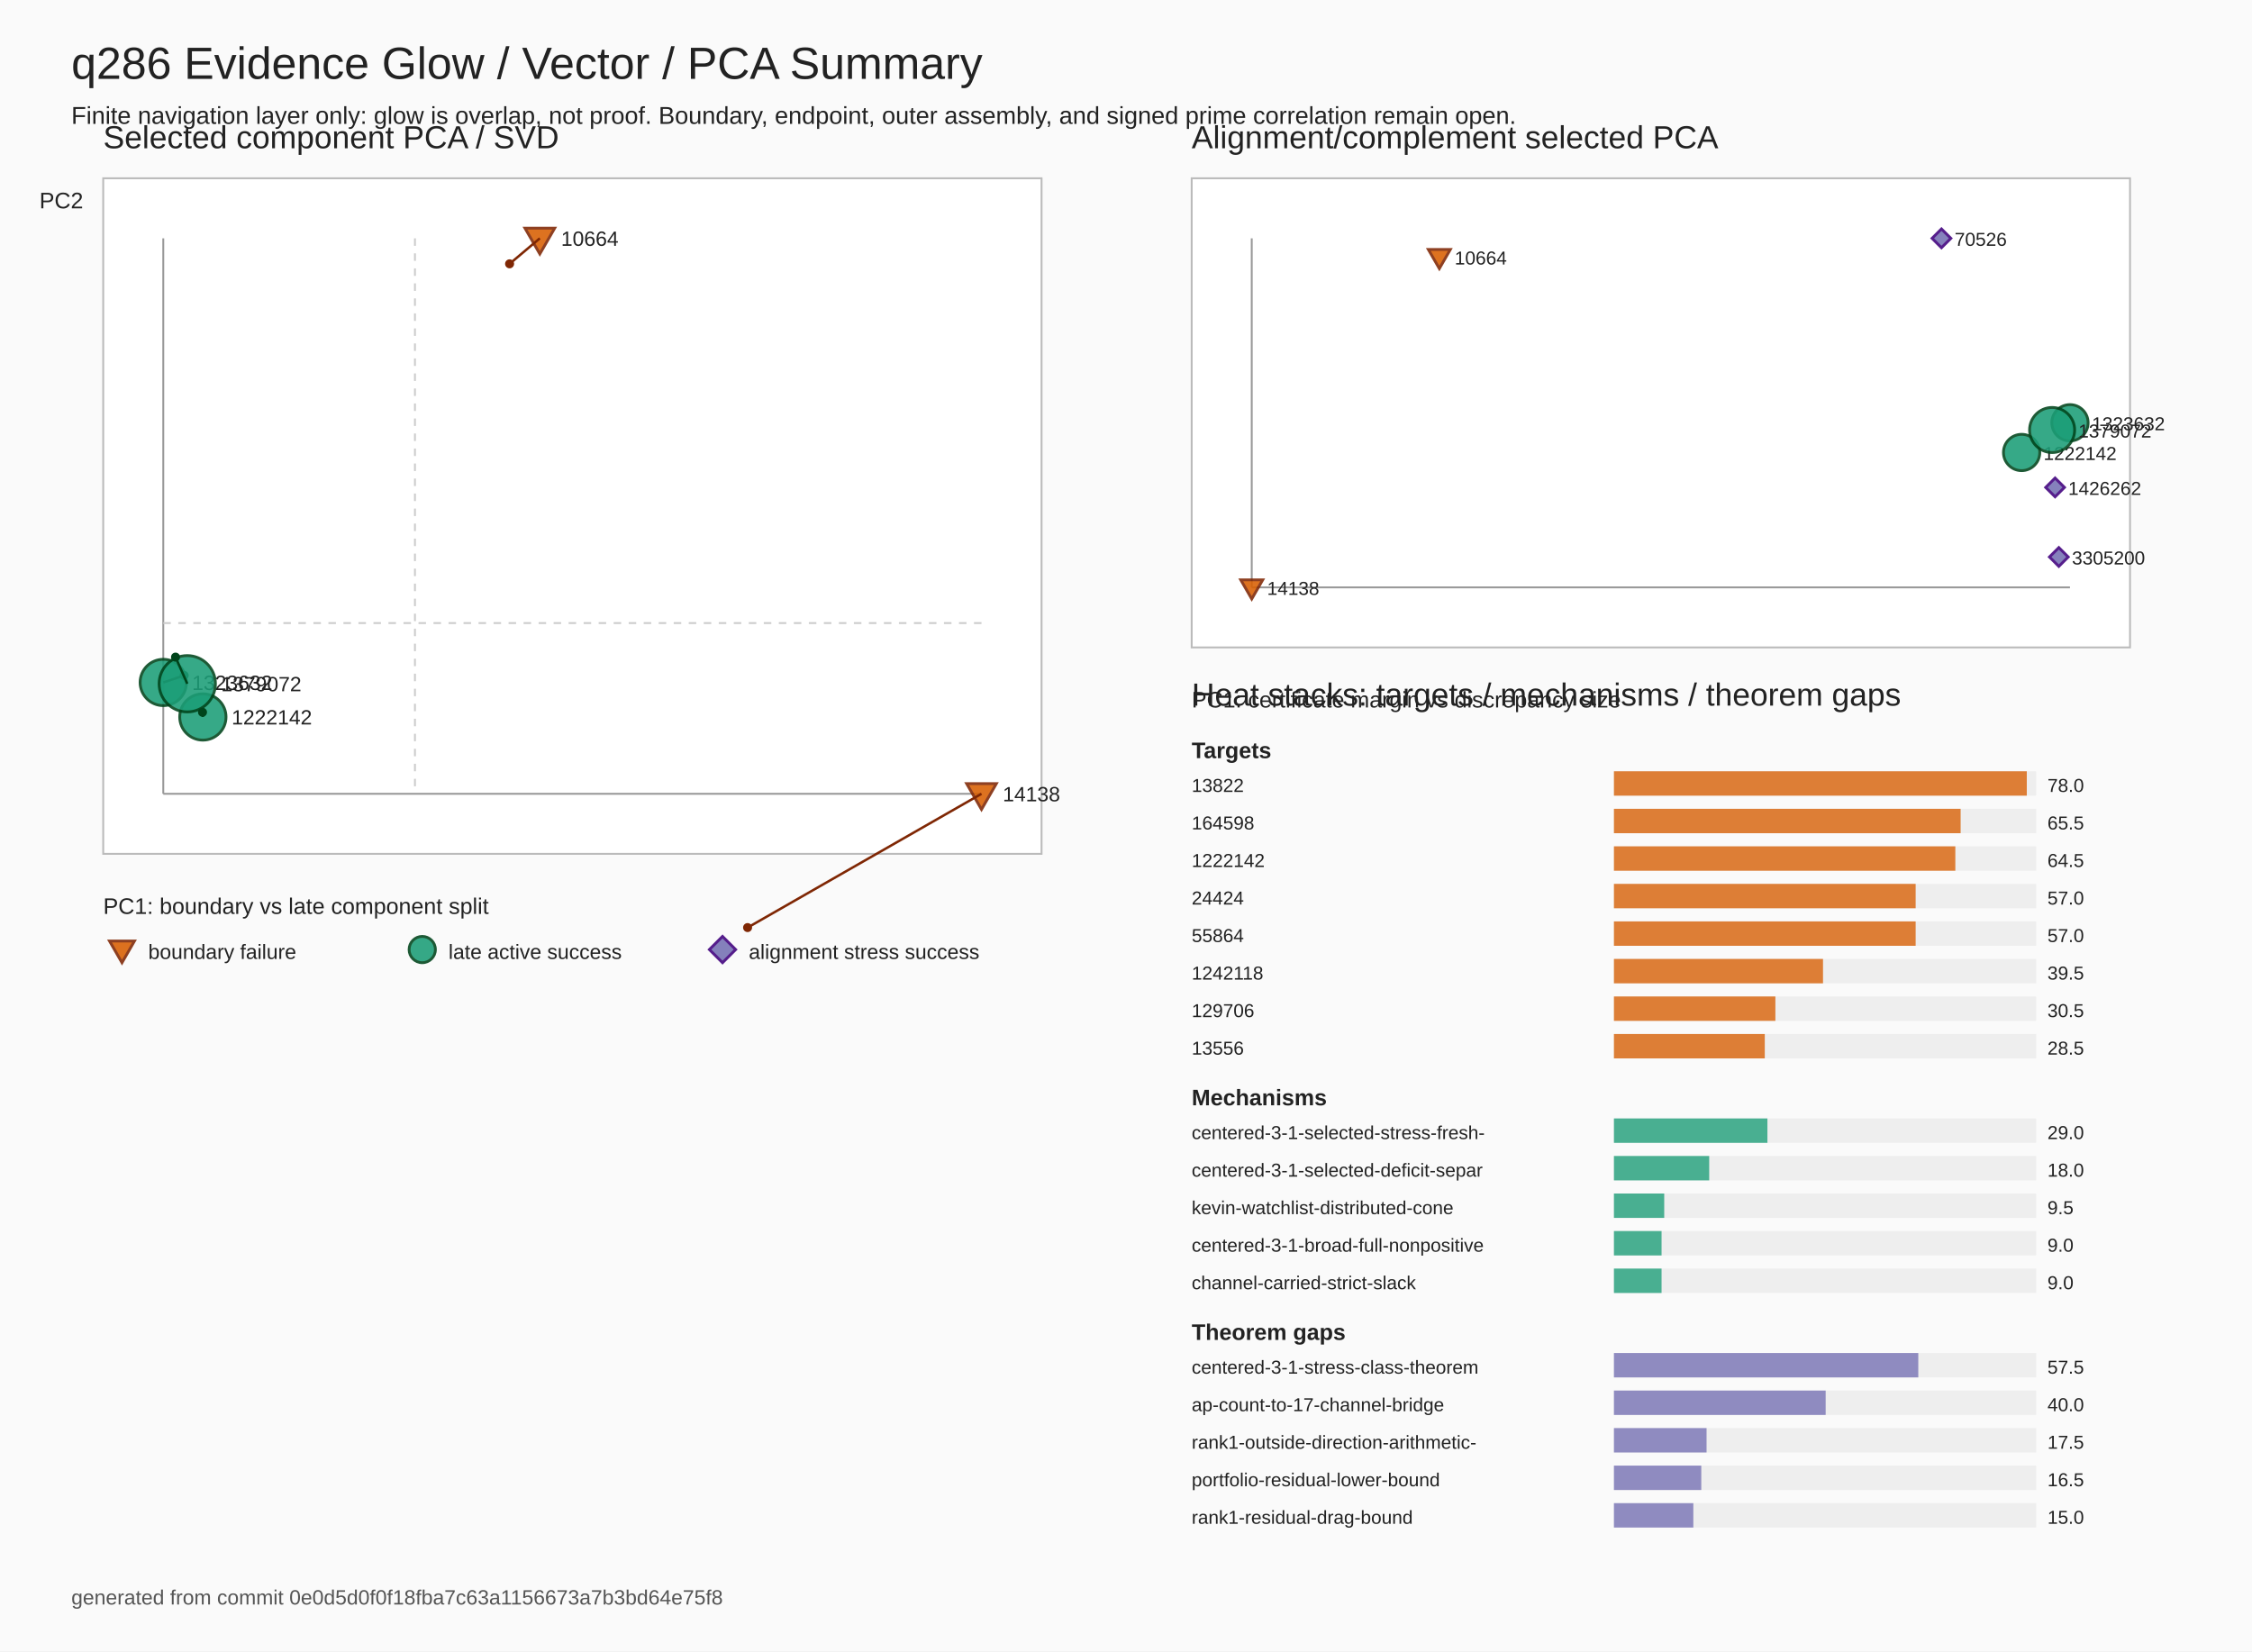
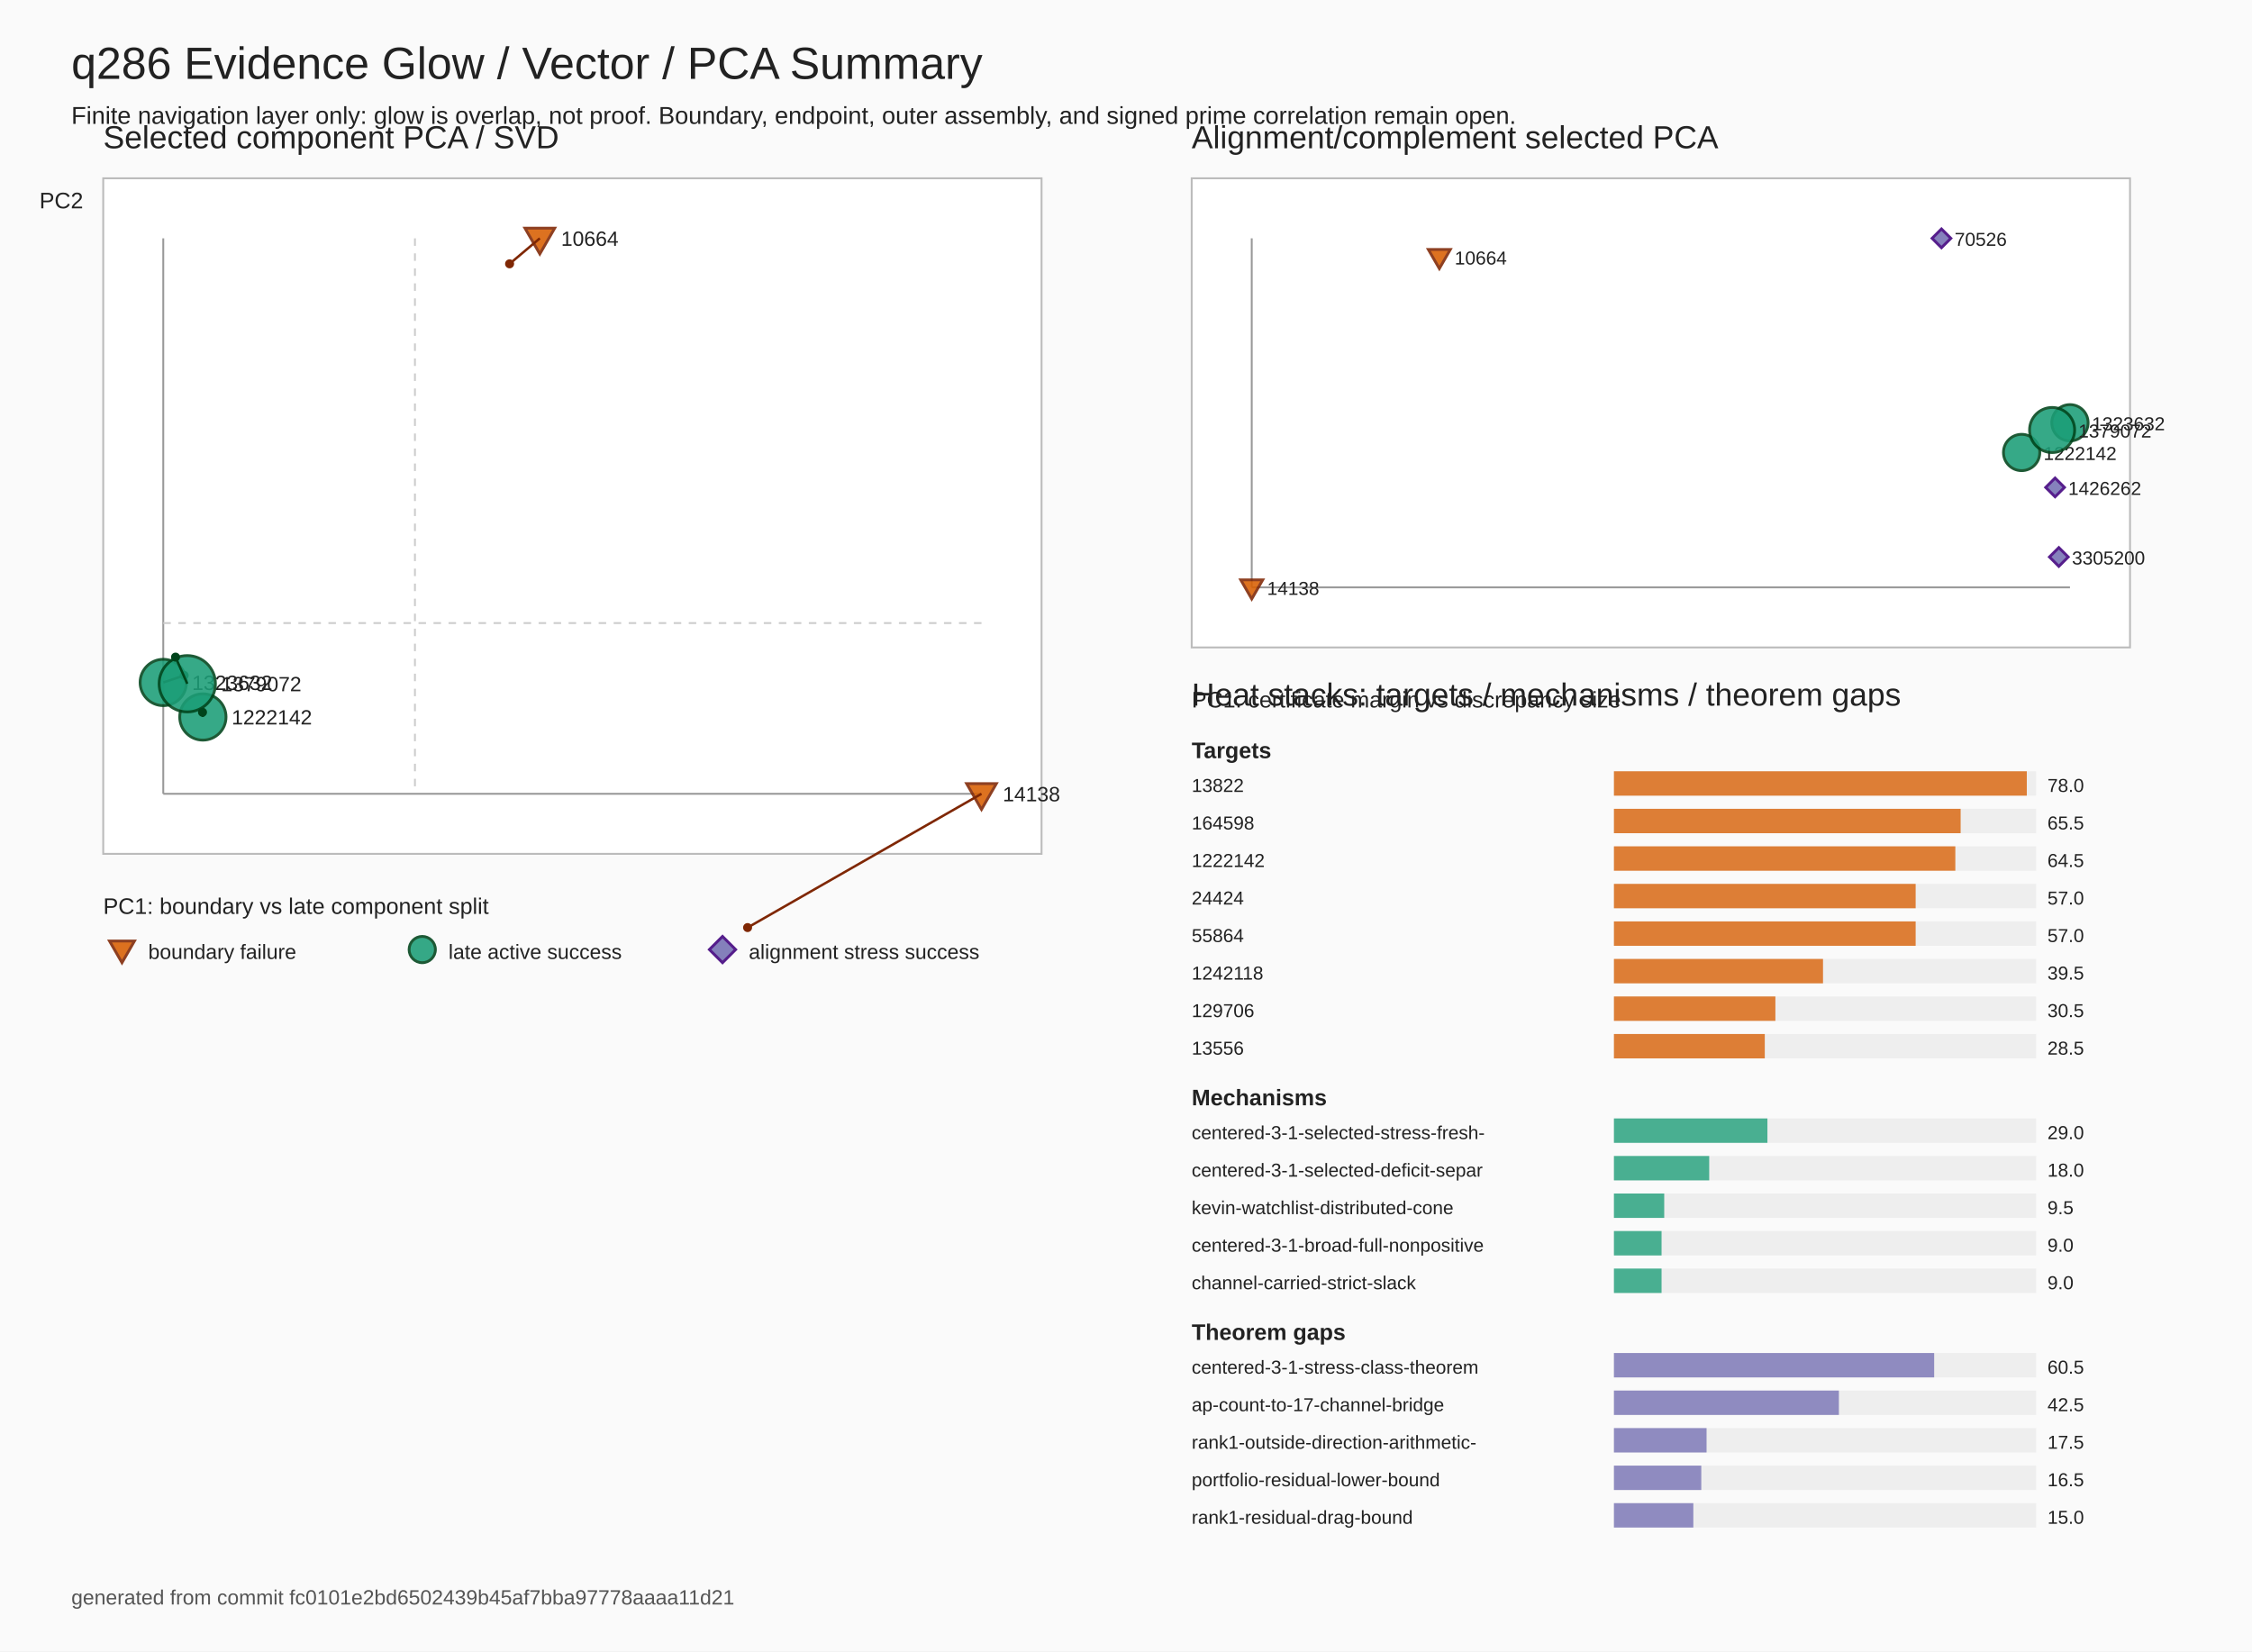
<svg xmlns="http://www.w3.org/2000/svg" width="1200" height="880" viewBox="0 0 1200 880" role="img" aria-labelledby="title desc">
  <rect x="0.00" y="0.00" width="1200.00" height="880.00" fill="#fafafa" stroke="none" opacity="1.0" />
  <text x="38.00" y="42.00" font-size="24" font-family="Arial, sans-serif" font-weight="500" text-anchor="start" fill="#222">q286 Evidence Glow / Vector / PCA Summary</text>
  <text x="38.00" y="66.00" font-size="13" font-family="Arial, sans-serif" font-weight="400" text-anchor="start" fill="#222">Finite navigation layer only: glow is overlap, not proof. Boundary, endpoint, outer assembly, and signed prime correlation remain open.</text>
-   <text x="38.00" y="855.00" font-size="11" font-family="Arial, sans-serif" font-weight="400" text-anchor="start" fill="#555">generated from commit 0e0d5d0f0f18fba7c63a1156673a7b3bd64e75f8</text>
+   <text x="38.00" y="855.00" font-size="11" font-family="Arial, sans-serif" font-weight="400" text-anchor="start" fill="#555">generated from commit fc0101e2bd6502439b45af7bba97778aaaa11d21</text>
  <rect x="55.00" y="95.00" width="500.00" height="360.00" fill="#ffffff" stroke="#bbbbbb" opacity="1.0" />
  <text x="55.00" y="79.00" font-size="17" font-family="Arial, sans-serif" font-weight="500" text-anchor="start" fill="#222">Selected component PCA / SVD</text>
  <text x="55.00" y="487.00" font-size="12" font-family="Arial, sans-serif" font-weight="400" text-anchor="start" fill="#222">PC1: boundary vs late component split</text>
  <text x="21.00" y="111.00" font-size="12" font-family="Arial, sans-serif" font-weight="400" text-anchor="start" fill="#222">PC2</text>
  <line x1="87.00" y1="423.00" x2="523.00" y2="423.00" stroke="#999" stroke-width="1" />
  <line x1="87.00" y1="127.00" x2="87.00" y2="423.00" stroke="#999" stroke-width="1" />
  <line x1="221.11" y1="127.00" x2="221.11" y2="423.00" stroke="#cccccc" stroke-width="1" stroke-dasharray="4 4" />
  <line x1="87.00" y1="332.02" x2="523.00" y2="332.02" stroke="#cccccc" stroke-width="1" stroke-dasharray="4 4" />
  <polygon points="287.65,135.33 279.73,121.58 295.57,121.58" fill="#d95f02" stroke="#7f2704" stroke-width="1.5" opacity="0.88" />
  <text x="298.98" y="131.00" font-size="11" font-family="Arial, sans-serif" font-weight="400" text-anchor="start" fill="#222">10664</text>
  <line x1="287.65" y1="127.00" x2="271.54" y2="140.59" stroke="#7f2704" stroke-width="1.3" />
  <circle cx="271.54" cy="140.59" r="2.4" fill="#7f2704" />
  <polygon points="523.00,431.33 515.08,417.58 530.92,417.58" fill="#d95f02" stroke="#7f2704" stroke-width="1.5" opacity="0.88" />
  <text x="534.33" y="427.00" font-size="11" font-family="Arial, sans-serif" font-weight="400" text-anchor="start" fill="#222">14138</text>
  <line x1="523.00" y1="423.00" x2="398.36" y2="494.29" stroke="#7f2704" stroke-width="1.3" />
  <circle cx="398.36" cy="494.29" r="2.4" fill="#7f2704" />
  <circle cx="108.10" cy="382.06" r="12.33" fill="#1b9e77" stroke="#00441b" stroke-width="1.5" opacity="0.88" />
  <text x="123.43" y="386.06" font-size="11" font-family="Arial, sans-serif" font-weight="400" text-anchor="start" fill="#222">1222142</text>
  <line x1="108.10" y1="382.06" x2="107.91" y2="379.54" stroke="#00441b" stroke-width="1.3" />
  <circle cx="107.91" cy="379.54" r="2.4" fill="#00441b" />
  <circle cx="87.00" cy="363.67" r="12.33" fill="#1b9e77" stroke="#00441b" stroke-width="1.5" opacity="0.88" />
  <text x="102.33" y="367.67" font-size="11" font-family="Arial, sans-serif" font-weight="400" text-anchor="start" fill="#222">1323632</text>
  <line x1="87.00" y1="363.67" x2="98.13" y2="359.93" stroke="#00441b" stroke-width="1.3" />
  <circle cx="98.13" cy="359.93" r="2.4" fill="#00441b" />
  <circle cx="99.79" cy="364.36" r="15.00" fill="#1b9e77" stroke="#00441b" stroke-width="1.5" opacity="0.88" />
  <text x="117.79" y="368.36" font-size="11" font-family="Arial, sans-serif" font-weight="400" text-anchor="start" fill="#222">1379072</text>
  <line x1="99.79" y1="364.36" x2="93.53" y2="350.16" stroke="#00441b" stroke-width="1.3" />
  <circle cx="93.53" cy="350.16" r="2.4" fill="#00441b" />
  <polygon points="65.00,513.00 58.35,501.45 71.65,501.45" fill="#d95f02" stroke="#7f2704" stroke-width="1.5" opacity="0.88" />
  <text x="79.00" y="511.00" font-size="11" font-family="Arial, sans-serif" font-weight="400" text-anchor="start" fill="#222">boundary failure</text>
  <circle cx="225.00" cy="506.00" r="7.00" fill="#1b9e77" stroke="#00441b" stroke-width="1.5" opacity="0.88" />
  <text x="239.00" y="511.00" font-size="11" font-family="Arial, sans-serif" font-weight="400" text-anchor="start" fill="#222">late active success</text>
  <polygon points="385.00,499.00 392.00,506.00 385.00,513.00 378.00,506.00" fill="#7570b3" stroke="#3f007d" stroke-width="1.5" opacity="0.88" />
  <text x="399.00" y="511.00" font-size="11" font-family="Arial, sans-serif" font-weight="400" text-anchor="start" fill="#222">alignment stress success</text>
  <rect x="635.00" y="95.00" width="500.00" height="250.00" fill="#ffffff" stroke="#bbbbbb" opacity="1.0" />
  <text x="635.00" y="79.00" font-size="17" font-family="Arial, sans-serif" font-weight="500" text-anchor="start" fill="#222">Alignment/complement selected PCA</text>
  <text x="635.00" y="377.00" font-size="12" font-family="Arial, sans-serif" font-weight="400" text-anchor="start" fill="#222">PC1: certificate margin vs discrepancy size</text>
  <line x1="667.00" y1="313.00" x2="1103.00" y2="313.00" stroke="#999" stroke-width="1" />
  <line x1="667.00" y1="127.00" x2="667.00" y2="313.00" stroke="#999" stroke-width="1" />
  <polygon points="766.97,143.12 761.11,132.95 772.82,132.95" fill="#d95f02" stroke="#7f2704" stroke-width="1.5" opacity="0.88" />
  <text x="775.13" y="140.95" font-size="10" font-family="Arial, sans-serif" font-weight="400" text-anchor="start" fill="#222">10664</text>
  <polygon points="667.00,319.17 661.14,308.99 672.86,308.99" fill="#d95f02" stroke="#7f2704" stroke-width="1.5" opacity="0.88" />
  <text x="675.17" y="317.00" font-size="10" font-family="Arial, sans-serif" font-weight="400" text-anchor="start" fill="#222">14138</text>
  <polygon points="1034.53,122.00 1039.53,127.00 1034.53,132.00 1029.53,127.00" fill="#7570b3" stroke="#3f007d" stroke-width="1.5" opacity="0.88" />
  <text x="1041.53" y="131.00" font-size="10" font-family="Arial, sans-serif" font-weight="400" text-anchor="start" fill="#222">70526</text>
  <circle cx="1077.24" cy="241.12" r="9.67" fill="#1b9e77" stroke="#00441b" stroke-width="1.5" opacity="0.88" />
  <text x="1088.91" y="245.12" font-size="10" font-family="Arial, sans-serif" font-weight="400" text-anchor="start" fill="#222">1222142</text>
  <circle cx="1103.00" cy="225.29" r="9.67" fill="#1b9e77" stroke="#00441b" stroke-width="1.5" opacity="0.88" />
  <text x="1114.67" y="229.29" font-size="10" font-family="Arial, sans-serif" font-weight="400" text-anchor="start" fill="#222">1323632</text>
  <circle cx="1093.49" cy="229.14" r="12.00" fill="#1b9e77" stroke="#00441b" stroke-width="1.5" opacity="0.88" />
  <text x="1107.49" y="233.14" font-size="10" font-family="Arial, sans-serif" font-weight="400" text-anchor="start" fill="#222">1379072</text>
  <polygon points="1095.07,254.73 1100.07,259.73 1095.07,264.73 1090.07,259.73" fill="#7570b3" stroke="#3f007d" stroke-width="1.5" opacity="0.88" />
  <text x="1102.07" y="263.73" font-size="10" font-family="Arial, sans-serif" font-weight="400" text-anchor="start" fill="#222">1426262</text>
  <polygon points="1097.07,291.80 1102.07,296.80 1097.07,301.80 1092.07,296.80" fill="#7570b3" stroke="#3f007d" stroke-width="1.5" opacity="0.88" />
  <text x="1104.07" y="300.80" font-size="10" font-family="Arial, sans-serif" font-weight="400" text-anchor="start" fill="#222">3305200</text>
  <text x="635.00" y="376.00" font-size="17" font-family="Arial, sans-serif" font-weight="500" text-anchor="start" fill="#222">Heat stacks: targets / mechanisms / theorem gaps</text>
  <text x="635.00" y="404.00" font-size="12" font-family="Arial, sans-serif" font-weight="600" text-anchor="start" fill="#222">Targets</text>
  <text x="635.00" y="422.00" font-size="10" font-family="Arial, sans-serif" font-weight="400" text-anchor="start" fill="#222">13822</text>
  <rect x="860.00" y="411.00" width="225.00" height="13.00" fill="#eeeeee" stroke="none" opacity="1.0" />
  <rect x="860.00" y="411.00" width="220.00" height="13.00" fill="#d95f02" stroke="none" opacity="0.78" />
  <text x="1091.00" y="422.00" font-size="10" font-family="Arial, sans-serif" font-weight="400" text-anchor="start" fill="#222">78.0</text>
  <text x="635.00" y="442.00" font-size="10" font-family="Arial, sans-serif" font-weight="400" text-anchor="start" fill="#222">164598</text>
  <rect x="860.00" y="431.00" width="225.00" height="13.00" fill="#eeeeee" stroke="none" opacity="1.0" />
  <rect x="860.00" y="431.00" width="184.74" height="13.00" fill="#d95f02" stroke="none" opacity="0.78" />
  <text x="1091.00" y="442.00" font-size="10" font-family="Arial, sans-serif" font-weight="400" text-anchor="start" fill="#222">65.5</text>
  <text x="635.00" y="462.00" font-size="10" font-family="Arial, sans-serif" font-weight="400" text-anchor="start" fill="#222">1222142</text>
  <rect x="860.00" y="451.00" width="225.00" height="13.00" fill="#eeeeee" stroke="none" opacity="1.0" />
  <rect x="860.00" y="451.00" width="181.92" height="13.00" fill="#d95f02" stroke="none" opacity="0.78" />
  <text x="1091.00" y="462.00" font-size="10" font-family="Arial, sans-serif" font-weight="400" text-anchor="start" fill="#222">64.5</text>
  <text x="635.00" y="482.00" font-size="10" font-family="Arial, sans-serif" font-weight="400" text-anchor="start" fill="#222">24424</text>
  <rect x="860.00" y="471.00" width="225.00" height="13.00" fill="#eeeeee" stroke="none" opacity="1.0" />
  <rect x="860.00" y="471.00" width="160.77" height="13.00" fill="#d95f02" stroke="none" opacity="0.78" />
  <text x="1091.00" y="482.00" font-size="10" font-family="Arial, sans-serif" font-weight="400" text-anchor="start" fill="#222">57.0</text>
  <text x="635.00" y="502.00" font-size="10" font-family="Arial, sans-serif" font-weight="400" text-anchor="start" fill="#222">55864</text>
  <rect x="860.00" y="491.00" width="225.00" height="13.00" fill="#eeeeee" stroke="none" opacity="1.0" />
  <rect x="860.00" y="491.00" width="160.77" height="13.00" fill="#d95f02" stroke="none" opacity="0.78" />
  <text x="1091.00" y="502.00" font-size="10" font-family="Arial, sans-serif" font-weight="400" text-anchor="start" fill="#222">57.0</text>
  <text x="635.00" y="522.00" font-size="10" font-family="Arial, sans-serif" font-weight="400" text-anchor="start" fill="#222">1242118</text>
  <rect x="860.00" y="511.00" width="225.00" height="13.00" fill="#eeeeee" stroke="none" opacity="1.0" />
  <rect x="860.00" y="511.00" width="111.41" height="13.00" fill="#d95f02" stroke="none" opacity="0.78" />
  <text x="1091.00" y="522.00" font-size="10" font-family="Arial, sans-serif" font-weight="400" text-anchor="start" fill="#222">39.5</text>
  <text x="635.00" y="542.00" font-size="10" font-family="Arial, sans-serif" font-weight="400" text-anchor="start" fill="#222">129706</text>
  <rect x="860.00" y="531.00" width="225.00" height="13.00" fill="#eeeeee" stroke="none" opacity="1.0" />
  <rect x="860.00" y="531.00" width="86.03" height="13.00" fill="#d95f02" stroke="none" opacity="0.78" />
  <text x="1091.00" y="542.00" font-size="10" font-family="Arial, sans-serif" font-weight="400" text-anchor="start" fill="#222">30.5</text>
  <text x="635.00" y="562.00" font-size="10" font-family="Arial, sans-serif" font-weight="400" text-anchor="start" fill="#222">13556</text>
  <rect x="860.00" y="551.00" width="225.00" height="13.00" fill="#eeeeee" stroke="none" opacity="1.0" />
  <rect x="860.00" y="551.00" width="80.38" height="13.00" fill="#d95f02" stroke="none" opacity="0.78" />
  <text x="1091.00" y="562.00" font-size="10" font-family="Arial, sans-serif" font-weight="400" text-anchor="start" fill="#222">28.5</text>
  <text x="635.00" y="589.00" font-size="12" font-family="Arial, sans-serif" font-weight="600" text-anchor="start" fill="#222">Mechanisms</text>
  <text x="635.00" y="607.00" font-size="10" font-family="Arial, sans-serif" font-weight="400" text-anchor="start" fill="#222">centered-3-1-selected-stress-fresh-</text>
  <rect x="860.00" y="596.00" width="225.00" height="13.00" fill="#eeeeee" stroke="none" opacity="1.0" />
  <rect x="860.00" y="596.00" width="81.79" height="13.00" fill="#1b9e77" stroke="none" opacity="0.78" />
  <text x="1091.00" y="607.00" font-size="10" font-family="Arial, sans-serif" font-weight="400" text-anchor="start" fill="#222">29.0</text>
  <text x="635.00" y="627.00" font-size="10" font-family="Arial, sans-serif" font-weight="400" text-anchor="start" fill="#222">centered-3-1-selected-deficit-separ</text>
  <rect x="860.00" y="616.00" width="225.00" height="13.00" fill="#eeeeee" stroke="none" opacity="1.0" />
  <rect x="860.00" y="616.00" width="50.77" height="13.00" fill="#1b9e77" stroke="none" opacity="0.78" />
  <text x="1091.00" y="627.00" font-size="10" font-family="Arial, sans-serif" font-weight="400" text-anchor="start" fill="#222">18.0</text>
  <text x="635.00" y="647.00" font-size="10" font-family="Arial, sans-serif" font-weight="400" text-anchor="start" fill="#222">kevin-watchlist-distributed-cone</text>
  <rect x="860.00" y="636.00" width="225.00" height="13.00" fill="#eeeeee" stroke="none" opacity="1.0" />
  <rect x="860.00" y="636.00" width="26.79" height="13.00" fill="#1b9e77" stroke="none" opacity="0.78" />
  <text x="1091.00" y="647.00" font-size="10" font-family="Arial, sans-serif" font-weight="400" text-anchor="start" fill="#222">9.5</text>
  <text x="635.00" y="667.00" font-size="10" font-family="Arial, sans-serif" font-weight="400" text-anchor="start" fill="#222">centered-3-1-broad-full-nonpositive</text>
  <rect x="860.00" y="656.00" width="225.00" height="13.00" fill="#eeeeee" stroke="none" opacity="1.0" />
  <rect x="860.00" y="656.00" width="25.38" height="13.00" fill="#1b9e77" stroke="none" opacity="0.78" />
  <text x="1091.00" y="667.00" font-size="10" font-family="Arial, sans-serif" font-weight="400" text-anchor="start" fill="#222">9.0</text>
  <text x="635.00" y="687.00" font-size="10" font-family="Arial, sans-serif" font-weight="400" text-anchor="start" fill="#222">channel-carried-strict-slack</text>
  <rect x="860.00" y="676.00" width="225.00" height="13.00" fill="#eeeeee" stroke="none" opacity="1.0" />
  <rect x="860.00" y="676.00" width="25.38" height="13.00" fill="#1b9e77" stroke="none" opacity="0.78" />
  <text x="1091.00" y="687.00" font-size="10" font-family="Arial, sans-serif" font-weight="400" text-anchor="start" fill="#222">9.0</text>
  <text x="635.00" y="714.00" font-size="12" font-family="Arial, sans-serif" font-weight="600" text-anchor="start" fill="#222">Theorem gaps</text>
  <text x="635.00" y="732.00" font-size="10" font-family="Arial, sans-serif" font-weight="400" text-anchor="start" fill="#222">centered-3-1-stress-class-theorem</text>
  <rect x="860.00" y="721.00" width="225.00" height="13.00" fill="#eeeeee" stroke="none" opacity="1.0" />
-   <rect x="860.00" y="721.00" width="162.18" height="13.00" fill="#7570b3" stroke="none" opacity="0.78" />
-   <text x="1091.00" y="732.00" font-size="10" font-family="Arial, sans-serif" font-weight="400" text-anchor="start" fill="#222">57.5</text>
+   <rect x="860.00" y="721.00" width="170.64" height="13.00" fill="#7570b3" stroke="none" opacity="0.78" />
+   <text x="1091.00" y="732.00" font-size="10" font-family="Arial, sans-serif" font-weight="400" text-anchor="start" fill="#222">60.5</text>
  <text x="635.00" y="752.00" font-size="10" font-family="Arial, sans-serif" font-weight="400" text-anchor="start" fill="#222">ap-count-to-17-channel-bridge</text>
  <rect x="860.00" y="741.00" width="225.00" height="13.00" fill="#eeeeee" stroke="none" opacity="1.0" />
-   <rect x="860.00" y="741.00" width="112.82" height="13.00" fill="#7570b3" stroke="none" opacity="0.78" />
-   <text x="1091.00" y="752.00" font-size="10" font-family="Arial, sans-serif" font-weight="400" text-anchor="start" fill="#222">40.0</text>
+   <rect x="860.00" y="741.00" width="119.87" height="13.00" fill="#7570b3" stroke="none" opacity="0.78" />
+   <text x="1091.00" y="752.00" font-size="10" font-family="Arial, sans-serif" font-weight="400" text-anchor="start" fill="#222">42.5</text>
  <text x="635.00" y="772.00" font-size="10" font-family="Arial, sans-serif" font-weight="400" text-anchor="start" fill="#222">rank1-outside-direction-arithmetic-</text>
  <rect x="860.00" y="761.00" width="225.00" height="13.00" fill="#eeeeee" stroke="none" opacity="1.0" />
  <rect x="860.00" y="761.00" width="49.36" height="13.00" fill="#7570b3" stroke="none" opacity="0.78" />
  <text x="1091.00" y="772.00" font-size="10" font-family="Arial, sans-serif" font-weight="400" text-anchor="start" fill="#222">17.5</text>
  <text x="635.00" y="792.00" font-size="10" font-family="Arial, sans-serif" font-weight="400" text-anchor="start" fill="#222">portfolio-residual-lower-bound</text>
  <rect x="860.00" y="781.00" width="225.00" height="13.00" fill="#eeeeee" stroke="none" opacity="1.0" />
  <rect x="860.00" y="781.00" width="46.54" height="13.00" fill="#7570b3" stroke="none" opacity="0.78" />
  <text x="1091.00" y="792.00" font-size="10" font-family="Arial, sans-serif" font-weight="400" text-anchor="start" fill="#222">16.5</text>
  <text x="635.00" y="812.00" font-size="10" font-family="Arial, sans-serif" font-weight="400" text-anchor="start" fill="#222">rank1-residual-drag-bound</text>
  <rect x="860.00" y="801.00" width="225.00" height="13.00" fill="#eeeeee" stroke="none" opacity="1.0" />
  <rect x="860.00" y="801.00" width="42.31" height="13.00" fill="#7570b3" stroke="none" opacity="0.78" />
  <text x="1091.00" y="812.00" font-size="10" font-family="Arial, sans-serif" font-weight="400" text-anchor="start" fill="#222">15.0</text>
</svg>
